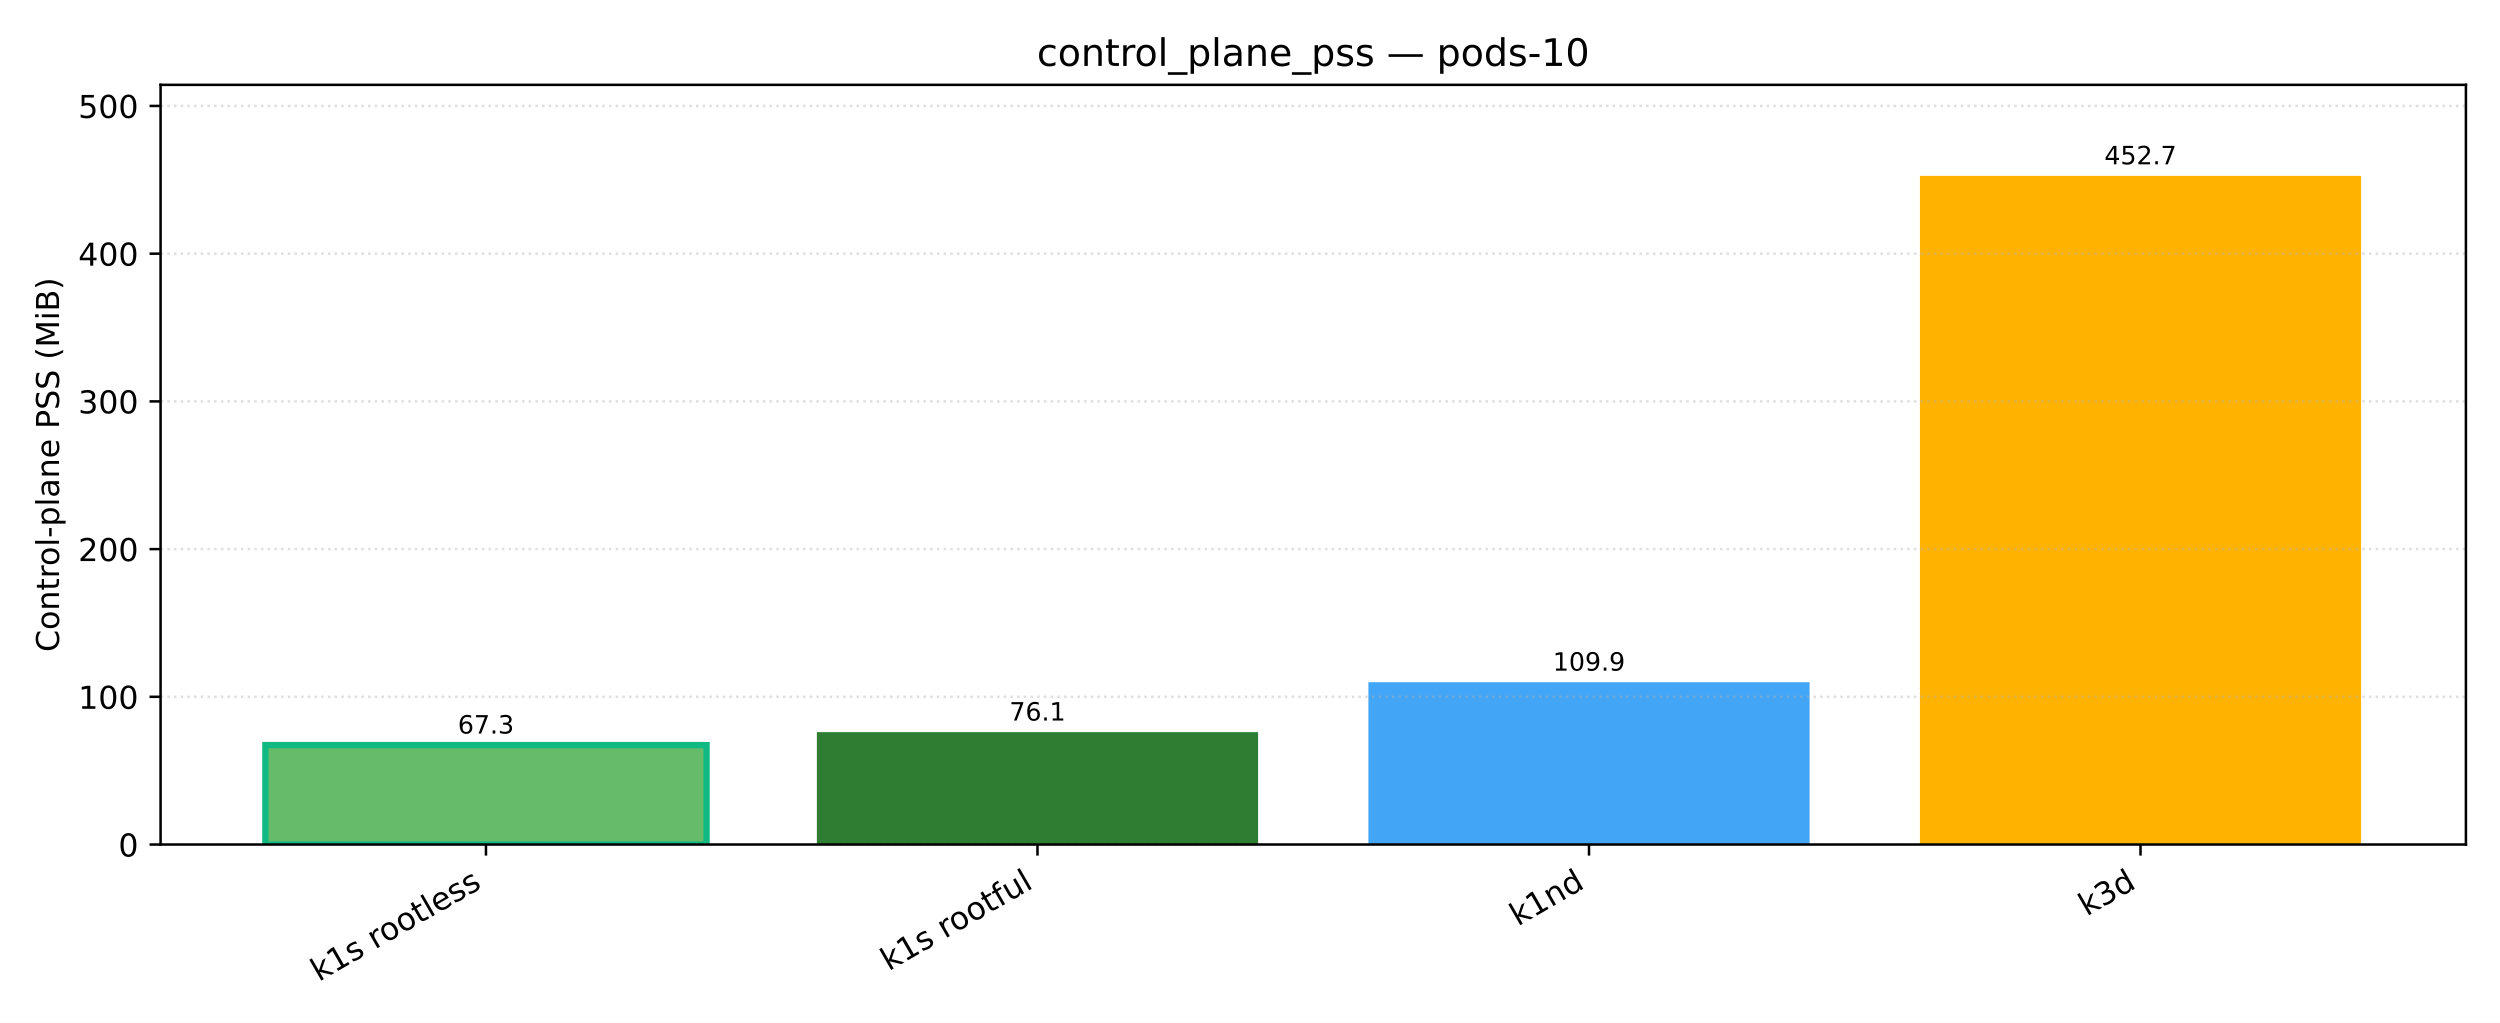
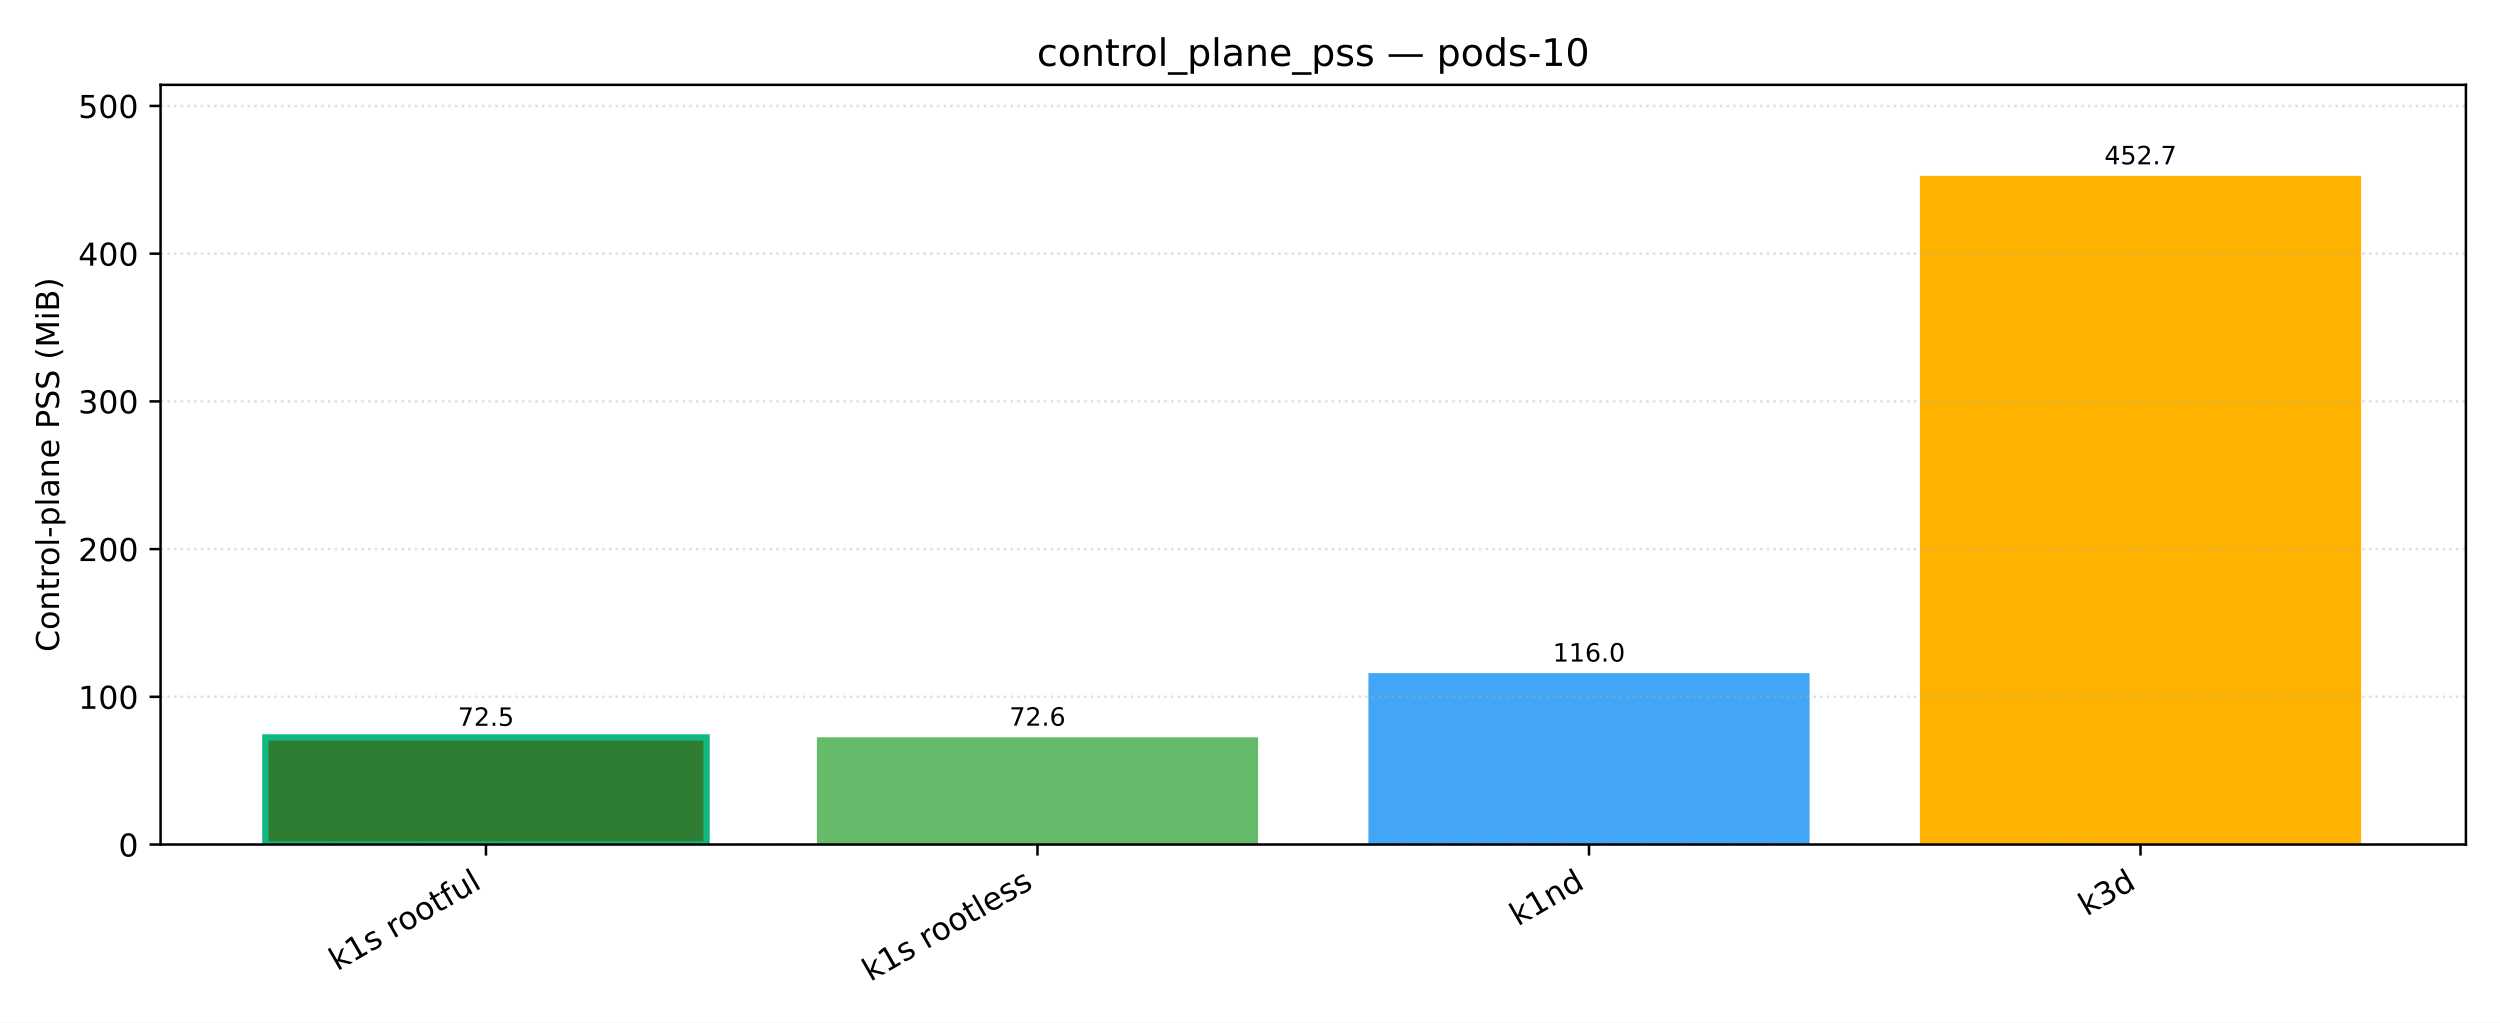
<svg xmlns="http://www.w3.org/2000/svg" xmlns:xlink="http://www.w3.org/1999/xlink" width="792pt" height="324pt" viewBox="0 0 792 324" version="1.1">
  <defs>
    <style type="text/css">*{stroke-linejoin: round; stroke-linecap: butt}</style>
  </defs>
  <g id="figure_1">
    <g id="patch_1">
      <path d="M 0 324  L 792 324  L 792 0  L 0 0  z " style="fill: #ffffff" />
    </g>
    <g id="axes_1">
      <g id="patch_2">
        <path d="M 50.87 267.545  L 781.2 267.545  L 781.2 26.88  L 50.87 26.88  z " style="fill: #ffffff" />
      </g>
      <g id="patch_3">
-         <path d="M 84.067 267.545  L 223.843 267.545  L 223.843 236.054  L 84.067 236.054  z " clip-path="url(#pac40f87c08)" style="fill: #66bb6a; stroke: #10b981; stroke-width: 2; stroke-linejoin: miter" />
+         <path d="M 84.067 267.545  L 223.843 267.545  L 223.843 233.607  L 84.067 233.607  z " clip-path="url(#pea5445f41f)" style="fill: #2e7d32; stroke: #10b981; stroke-width: 2; stroke-linejoin: miter" />
      </g>
      <g id="patch_4">
-         <path d="M 258.787 267.545  L 398.563 267.545  L 398.563 231.94  L 258.787 231.94  z " clip-path="url(#pac40f87c08)" style="fill: #2e7d32" />
+         <path d="M 258.787 267.545  L 398.563 267.545  L 398.563 233.561  L 258.787 233.561  z " clip-path="url(#pea5445f41f)" style="fill: #66bb6a" />
      </g>
      <g id="patch_5">
-         <path d="M 433.507 267.545  L 573.283 267.545  L 573.283 216.128  L 433.507 216.128  z " clip-path="url(#pac40f87c08)" style="fill: #42a5f5" />
+         <path d="M 433.507 267.545  L 573.283 267.545  L 573.283 213.25  L 433.507 213.25  z " clip-path="url(#pea5445f41f)" style="fill: #42a5f5" />
      </g>
      <g id="patch_6">
-         <path d="M 608.227 267.545  L 748.003 267.545  L 748.003 55.716  L 608.227 55.716  z " clip-path="url(#pac40f87c08)" style="fill: #ffb300" />
+         <path d="M 608.227 267.545  L 748.003 267.545  L 748.003 55.716  L 608.227 55.716  z " clip-path="url(#pea5445f41f)" style="fill: #ffb300" />
      </g>
      <g id="matplotlib.axis_1">
        <g id="xtick_1">
          <g id="line2d_1">
            <defs>
-               <path id="ma1f870a93c" d="M 0 0  L 0 3.5  " style="stroke: #000000; stroke-width: 0.8" />
+               <path id="mdb1a3acaa8" d="M 0 0  L 0 3.5  " style="stroke: #000000; stroke-width: 0.8" />
            </defs>
            <g>
-               <use xlink:href="#ma1f870a93c" x="153.955" y="267.545" style="stroke: #000000; stroke-width: 0.8" />
+               <use xlink:href="#mdb1a3acaa8" x="153.955" y="267.545" style="stroke: #000000; stroke-width: 0.8" />
            </g>
          </g>
          <g id="text_1">
-             <g transform="translate(101.0103 311.0931) rotate(-30) scale(0.1 -0.1)">
+             <g transform="translate(106.8249 307.7361) rotate(-30) scale(0.1 -0.1)">
              <defs>
                <path id="DejaVuSans-6b" d="M 581 4863  L 1159 4863  L 1159 1991  L 2875 3500  L 3609 3500  L 1753 1863  L 3688 0  L 2938 0  L 1159 1709  L 1159 0  L 581 0  L 581 4863  z " transform="scale(0.015625)" />
                <path id="DejaVuSans-31" d="M 794 531  L 1825 531  L 1825 4091  L 703 3866  L 703 4441  L 1819 4666  L 2450 4666  L 2450 531  L 3481 531  L 3481 0  L 794 0  L 794 531  z " transform="scale(0.015625)" />
                <path id="DejaVuSans-73" d="M 2834 3397  L 2834 2853  Q 2591 2978 2328 3040  Q 2066 3103 1784 3103  Q 1356 3103 1142 2972  Q 928 2841 928 2578  Q 928 2378 1081 2264  Q 1234 2150 1697 2047  L 1894 2003  Q 2506 1872 2764 1633  Q 3022 1394 3022 966  Q 3022 478 2636 193  Q 2250 -91 1575 -91  Q 1294 -91 989 -36  Q 684 19 347 128  L 347 722  Q 666 556 975 473  Q 1284 391 1588 391  Q 1994 391 2212 530  Q 2431 669 2431 922  Q 2431 1156 2273 1281  Q 2116 1406 1581 1522  L 1381 1569  Q 847 1681 609 1914  Q 372 2147 372 2553  Q 372 3047 722 3315  Q 1072 3584 1716 3584  Q 2034 3584 2315 3537  Q 2597 3491 2834 3397  z " transform="scale(0.015625)" />
                <path id="DejaVuSans-20" transform="scale(0.015625)" />
                <path id="DejaVuSans-72" d="M 2631 2963  Q 2534 3019 2420 3045  Q 2306 3072 2169 3072  Q 1681 3072 1420 2755  Q 1159 2438 1159 1844  L 1159 0  L 581 0  L 581 3500  L 1159 3500  L 1159 2956  Q 1341 3275 1631 3429  Q 1922 3584 2338 3584  Q 2397 3584 2469 3576  Q 2541 3569 2628 3553  L 2631 2963  z " transform="scale(0.015625)" />
                <path id="DejaVuSans-6f" d="M 1959 3097  Q 1497 3097 1228 2736  Q 959 2375 959 1747  Q 959 1119 1226 758  Q 1494 397 1959 397  Q 2419 397 2687 759  Q 2956 1122 2956 1747  Q 2956 2369 2687 2733  Q 2419 3097 1959 3097  z M 1959 3584  Q 2709 3584 3137 3096  Q 3566 2609 3566 1747  Q 3566 888 3137 398  Q 2709 -91 1959 -91  Q 1206 -91 779 398  Q 353 888 353 1747  Q 353 2609 779 3096  Q 1206 3584 1959 3584  z " transform="scale(0.015625)" />
                <path id="DejaVuSans-74" d="M 1172 4494  L 1172 3500  L 2356 3500  L 2356 3053  L 1172 3053  L 1172 1153  Q 1172 725 1289 603  Q 1406 481 1766 481  L 2356 481  L 2356 0  L 1766 0  Q 1100 0 847 248  Q 594 497 594 1153  L 594 3053  L 172 3053  L 172 3500  L 594 3500  L 594 4494  L 1172 4494  z " transform="scale(0.015625)" />
+                 <path id="DejaVuSans-66" d="M 2375 4863  L 2375 4384  L 1825 4384  Q 1516 4384 1395 4259  Q 1275 4134 1275 3809  L 1275 3500  L 2222 3500  L 2222 3053  L 1275 3053  L 1275 0  L 697 0  L 697 3053  L 147 3053  L 147 3500  L 697 3500  L 697 3744  Q 697 4328 969 4595  Q 1241 4863 1831 4863  L 2375 4863  z " transform="scale(0.015625)" />
+                 <path id="DejaVuSans-75" d="M 544 1381  L 544 3500  L 1119 3500  L 1119 1403  Q 1119 906 1312 657  Q 1506 409 1894 409  Q 2359 409 2629 706  Q 2900 1003 2900 1516  L 2900 3500  L 3475 3500  L 3475 0  L 2900 0  L 2900 538  Q 2691 219 2414 64  Q 2138 -91 1772 -91  Q 1169 -91 856 284  Q 544 659 544 1381  z M 1991 3584  L 1991 3584  z " transform="scale(0.015625)" />
                <path id="DejaVuSans-6c" d="M 603 4863  L 1178 4863  L 1178 0  L 603 0  L 603 4863  z " transform="scale(0.015625)" />
+               </defs>
+               <use xlink:href="#DejaVuSans-6b" />
+               <use xlink:href="#DejaVuSans-31" transform="translate(57.91016 0)" />
+               <use xlink:href="#DejaVuSans-73" transform="translate(121.5332 0)" />
+               <use xlink:href="#DejaVuSans-20" transform="translate(173.6328 0)" />
+               <use xlink:href="#DejaVuSans-72" transform="translate(205.4199 0)" />
+               <use xlink:href="#DejaVuSans-6f" transform="translate(244.2832 0)" />
+               <use xlink:href="#DejaVuSans-6f" transform="translate(305.4648 0)" />
+               <use xlink:href="#DejaVuSans-74" transform="translate(366.6465 0)" />
+               <use xlink:href="#DejaVuSans-66" transform="translate(405.8555 0)" />
+               <use xlink:href="#DejaVuSans-75" transform="translate(441.0605 0)" />
+               <use xlink:href="#DejaVuSans-6c" transform="translate(504.4395 0)" />
+             </g>
+           </g>
+         </g>
+         <g id="xtick_2">
+           <g id="line2d_2">
+             <g>
+               <use xlink:href="#mdb1a3acaa8" x="328.675" y="267.545" style="stroke: #000000; stroke-width: 0.8" />
+             </g>
+           </g>
+           <g id="text_2">
+             <g transform="translate(275.7304 311.0931) rotate(-30) scale(0.1 -0.1)">
+               <defs>
                <path id="DejaVuSans-65" d="M 3597 1894  L 3597 1613  L 953 1613  Q 991 1019 1311 708  Q 1631 397 2203 397  Q 2534 397 2845 478  Q 3156 559 3463 722  L 3463 178  Q 3153 47 2828 -22  Q 2503 -91 2169 -91  Q 1331 -91 842 396  Q 353 884 353 1716  Q 353 2575 817 3079  Q 1281 3584 2069 3584  Q 2775 3584 3186 3129  Q 3597 2675 3597 1894  z M 3022 2063  Q 3016 2534 2758 2815  Q 2500 3097 2075 3097  Q 1594 3097 1305 2825  Q 1016 2553 972 2059  L 3022 2063  z " transform="scale(0.015625)" />
              </defs>
              <use xlink:href="#DejaVuSans-6b" />
              <use xlink:href="#DejaVuSans-31" transform="translate(57.91016 0)" />
              <use xlink:href="#DejaVuSans-73" transform="translate(121.5332 0)" />
              <use xlink:href="#DejaVuSans-20" transform="translate(173.6328 0)" />
              <use xlink:href="#DejaVuSans-72" transform="translate(205.4199 0)" />
              <use xlink:href="#DejaVuSans-6f" transform="translate(244.2832 0)" />
              <use xlink:href="#DejaVuSans-6f" transform="translate(305.4648 0)" />
              <use xlink:href="#DejaVuSans-74" transform="translate(366.6465 0)" />
              <use xlink:href="#DejaVuSans-6c" transform="translate(405.8555 0)" />
              <use xlink:href="#DejaVuSans-65" transform="translate(433.6387 0)" />
              <use xlink:href="#DejaVuSans-73" transform="translate(495.1621 0)" />
              <use xlink:href="#DejaVuSans-73" transform="translate(547.2617 0)" />
            </g>
          </g>
        </g>
-         <g id="xtick_2">
-           <g id="line2d_2">
-             <g>
-               <use xlink:href="#ma1f870a93c" x="328.675" y="267.545" style="stroke: #000000; stroke-width: 0.8" />
-             </g>
-           </g>
-           <g id="text_2">
-             <g transform="translate(281.545 307.7361) rotate(-30) scale(0.1 -0.1)">
-               <defs>
-                 <path id="DejaVuSans-66" d="M 2375 4863  L 2375 4384  L 1825 4384  Q 1516 4384 1395 4259  Q 1275 4134 1275 3809  L 1275 3500  L 2222 3500  L 2222 3053  L 1275 3053  L 1275 0  L 697 0  L 697 3053  L 147 3053  L 147 3500  L 697 3500  L 697 3744  Q 697 4328 969 4595  Q 1241 4863 1831 4863  L 2375 4863  z " transform="scale(0.015625)" />
-                 <path id="DejaVuSans-75" d="M 544 1381  L 544 3500  L 1119 3500  L 1119 1403  Q 1119 906 1312 657  Q 1506 409 1894 409  Q 2359 409 2629 706  Q 2900 1003 2900 1516  L 2900 3500  L 3475 3500  L 3475 0  L 2900 0  L 2900 538  Q 2691 219 2414 64  Q 2138 -91 1772 -91  Q 1169 -91 856 284  Q 544 659 544 1381  z M 1991 3584  L 1991 3584  z " transform="scale(0.015625)" />
-               </defs>
-               <use xlink:href="#DejaVuSans-6b" />
-               <use xlink:href="#DejaVuSans-31" transform="translate(57.91016 0)" />
-               <use xlink:href="#DejaVuSans-73" transform="translate(121.5332 0)" />
-               <use xlink:href="#DejaVuSans-20" transform="translate(173.6328 0)" />
-               <use xlink:href="#DejaVuSans-72" transform="translate(205.4199 0)" />
-               <use xlink:href="#DejaVuSans-6f" transform="translate(244.2832 0)" />
-               <use xlink:href="#DejaVuSans-6f" transform="translate(305.4648 0)" />
-               <use xlink:href="#DejaVuSans-74" transform="translate(366.6465 0)" />
-               <use xlink:href="#DejaVuSans-66" transform="translate(405.8555 0)" />
-               <use xlink:href="#DejaVuSans-75" transform="translate(441.0605 0)" />
-               <use xlink:href="#DejaVuSans-6c" transform="translate(504.4395 0)" />
-             </g>
-           </g>
-         </g>
        <g id="xtick_3">
          <g id="line2d_3">
            <g>
-               <use xlink:href="#ma1f870a93c" x="503.395" y="267.545" style="stroke: #000000; stroke-width: 0.8" />
+               <use xlink:href="#mdb1a3acaa8" x="503.395" y="267.545" style="stroke: #000000; stroke-width: 0.8" />
            </g>
          </g>
          <g id="text_3">
            <g transform="translate(480.8439 293.5454) rotate(-30) scale(0.1 -0.1)">
              <defs>
                <path id="DejaVuSans-6e" d="M 3513 2113  L 3513 0  L 2938 0  L 2938 2094  Q 2938 2591 2744 2837  Q 2550 3084 2163 3084  Q 1697 3084 1428 2787  Q 1159 2491 1159 1978  L 1159 0  L 581 0  L 581 3500  L 1159 3500  L 1159 2956  Q 1366 3272 1645 3428  Q 1925 3584 2291 3584  Q 2894 3584 3203 3211  Q 3513 2838 3513 2113  z " transform="scale(0.015625)" />
                <path id="DejaVuSans-64" d="M 2906 2969  L 2906 4863  L 3481 4863  L 3481 0  L 2906 0  L 2906 525  Q 2725 213 2448 61  Q 2172 -91 1784 -91  Q 1150 -91 751 415  Q 353 922 353 1747  Q 353 2572 751 3078  Q 1150 3584 1784 3584  Q 2172 3584 2448 3432  Q 2725 3281 2906 2969  z M 947 1747  Q 947 1113 1208 752  Q 1469 391 1925 391  Q 2381 391 2643 752  Q 2906 1113 2906 1747  Q 2906 2381 2643 2742  Q 2381 3103 1925 3103  Q 1469 3103 1208 2742  Q 947 2381 947 1747  z " transform="scale(0.015625)" />
              </defs>
              <use xlink:href="#DejaVuSans-6b" />
              <use xlink:href="#DejaVuSans-31" transform="translate(57.91016 0)" />
              <use xlink:href="#DejaVuSans-6e" transform="translate(121.5332 0)" />
              <use xlink:href="#DejaVuSans-64" transform="translate(184.9121 0)" />
            </g>
          </g>
        </g>
        <g id="xtick_4">
          <g id="line2d_4">
            <g>
-               <use xlink:href="#ma1f870a93c" x="678.115" y="267.545" style="stroke: #000000; stroke-width: 0.8" />
+               <use xlink:href="#mdb1a3acaa8" x="678.115" y="267.545" style="stroke: #000000; stroke-width: 0.8" />
            </g>
          </g>
          <g id="text_4">
            <g transform="translate(661.0525 290.3767) rotate(-30) scale(0.1 -0.1)">
              <defs>
                <path id="DejaVuSans-33" d="M 2597 2516  Q 3050 2419 3304 2112  Q 3559 1806 3559 1356  Q 3559 666 3084 287  Q 2609 -91 1734 -91  Q 1441 -91 1130 -33  Q 819 25 488 141  L 488 750  Q 750 597 1062 519  Q 1375 441 1716 441  Q 2309 441 2620 675  Q 2931 909 2931 1356  Q 2931 1769 2642 2001  Q 2353 2234 1838 2234  L 1294 2234  L 1294 2753  L 1863 2753  Q 2328 2753 2575 2939  Q 2822 3125 2822 3475  Q 2822 3834 2567 4026  Q 2313 4219 1838 4219  Q 1578 4219 1281 4162  Q 984 4106 628 3988  L 628 4550  Q 988 4650 1302 4700  Q 1616 4750 1894 4750  Q 2613 4750 3031 4423  Q 3450 4097 3450 3541  Q 3450 3153 3228 2886  Q 3006 2619 2597 2516  z " transform="scale(0.015625)" />
              </defs>
              <use xlink:href="#DejaVuSans-6b" />
              <use xlink:href="#DejaVuSans-33" transform="translate(57.91016 0)" />
              <use xlink:href="#DejaVuSans-64" transform="translate(121.5332 0)" />
            </g>
          </g>
        </g>
      </g>
      <g id="matplotlib.axis_2">
        <g id="ytick_1">
          <g id="line2d_5">
-             <path d="M 50.87 267.545  L 781.2 267.545  " clip-path="url(#pac40f87c08)" style="fill: none; stroke-dasharray: 0.8,1.32; stroke-dashoffset: 0; stroke: #b0b0b0; stroke-opacity: 0.4; stroke-width: 0.8" />
+             <path d="M 50.87 267.545  L 781.2 267.545  " clip-path="url(#pea5445f41f)" style="fill: none; stroke-dasharray: 0.8,1.32; stroke-dashoffset: 0; stroke: #b0b0b0; stroke-opacity: 0.4; stroke-width: 0.8" />
          </g>
          <g id="line2d_6">
            <defs>
-               <path id="m5854d55865" d="M 0 0  L -3.5 0  " style="stroke: #000000; stroke-width: 0.8" />
+               <path id="mfb32a66353" d="M 0 0  L -3.5 0  " style="stroke: #000000; stroke-width: 0.8" />
            </defs>
            <g>
-               <use xlink:href="#m5854d55865" x="50.87" y="267.545" style="stroke: #000000; stroke-width: 0.8" />
+               <use xlink:href="#mfb32a66353" x="50.87" y="267.545" style="stroke: #000000; stroke-width: 0.8" />
            </g>
          </g>
          <g id="text_5">
            <g transform="translate(37.5075 271.3447) scale(0.1 -0.1)">
              <defs>
                <path id="DejaVuSans-30" d="M 2034 4250  Q 1547 4250 1301 3770  Q 1056 3291 1056 2328  Q 1056 1369 1301 889  Q 1547 409 2034 409  Q 2525 409 2770 889  Q 3016 1369 3016 2328  Q 3016 3291 2770 3770  Q 2525 4250 2034 4250  z M 2034 4750  Q 2819 4750 3233 4129  Q 3647 3509 3647 2328  Q 3647 1150 3233 529  Q 2819 -91 2034 -91  Q 1250 -91 836 529  Q 422 1150 422 2328  Q 422 3509 836 4129  Q 1250 4750 2034 4750  z " transform="scale(0.015625)" />
              </defs>
              <use xlink:href="#DejaVuSans-30" />
            </g>
          </g>
        </g>
        <g id="ytick_2">
          <g id="line2d_7">
-             <path d="M 50.87 220.75  L 781.2 220.75  " clip-path="url(#pac40f87c08)" style="fill: none; stroke-dasharray: 0.8,1.32; stroke-dashoffset: 0; stroke: #b0b0b0; stroke-opacity: 0.4; stroke-width: 0.8" />
+             <path d="M 50.87 220.75  L 781.2 220.75  " clip-path="url(#pea5445f41f)" style="fill: none; stroke-dasharray: 0.8,1.32; stroke-dashoffset: 0; stroke: #b0b0b0; stroke-opacity: 0.4; stroke-width: 0.8" />
          </g>
          <g id="line2d_8">
            <g>
-               <use xlink:href="#m5854d55865" x="50.87" y="220.75" style="stroke: #000000; stroke-width: 0.8" />
+               <use xlink:href="#mfb32a66353" x="50.87" y="220.75" style="stroke: #000000; stroke-width: 0.8" />
            </g>
          </g>
          <g id="text_6">
            <g transform="translate(24.7825 224.549) scale(0.1 -0.1)">
              <use xlink:href="#DejaVuSans-31" />
              <use xlink:href="#DejaVuSans-30" transform="translate(63.62305 0)" />
              <use xlink:href="#DejaVuSans-30" transform="translate(127.2461 0)" />
            </g>
          </g>
        </g>
        <g id="ytick_3">
          <g id="line2d_9">
-             <path d="M 50.87 173.954  L 781.2 173.954  " clip-path="url(#pac40f87c08)" style="fill: none; stroke-dasharray: 0.8,1.32; stroke-dashoffset: 0; stroke: #b0b0b0; stroke-opacity: 0.4; stroke-width: 0.8" />
+             <path d="M 50.87 173.954  L 781.2 173.954  " clip-path="url(#pea5445f41f)" style="fill: none; stroke-dasharray: 0.8,1.32; stroke-dashoffset: 0; stroke: #b0b0b0; stroke-opacity: 0.4; stroke-width: 0.8" />
          </g>
          <g id="line2d_10">
            <g>
-               <use xlink:href="#m5854d55865" x="50.87" y="173.954" style="stroke: #000000; stroke-width: 0.8" />
+               <use xlink:href="#mfb32a66353" x="50.87" y="173.954" style="stroke: #000000; stroke-width: 0.8" />
            </g>
          </g>
          <g id="text_7">
            <g transform="translate(24.7825 177.7533) scale(0.1 -0.1)">
              <defs>
                <path id="DejaVuSans-32" d="M 1228 531  L 3431 531  L 3431 0  L 469 0  L 469 531  Q 828 903 1448 1529  Q 2069 2156 2228 2338  Q 2531 2678 2651 2914  Q 2772 3150 2772 3378  Q 2772 3750 2511 3984  Q 2250 4219 1831 4219  Q 1534 4219 1204 4116  Q 875 4013 500 3803  L 500 4441  Q 881 4594 1212 4672  Q 1544 4750 1819 4750  Q 2544 4750 2975 4387  Q 3406 4025 3406 3419  Q 3406 3131 3298 2873  Q 3191 2616 2906 2266  Q 2828 2175 2409 1742  Q 1991 1309 1228 531  z " transform="scale(0.015625)" />
              </defs>
              <use xlink:href="#DejaVuSans-32" />
              <use xlink:href="#DejaVuSans-30" transform="translate(63.62305 0)" />
              <use xlink:href="#DejaVuSans-30" transform="translate(127.2461 0)" />
            </g>
          </g>
        </g>
        <g id="ytick_4">
          <g id="line2d_11">
-             <path d="M 50.87 127.158  L 781.2 127.158  " clip-path="url(#pac40f87c08)" style="fill: none; stroke-dasharray: 0.8,1.32; stroke-dashoffset: 0; stroke: #b0b0b0; stroke-opacity: 0.4; stroke-width: 0.8" />
+             <path d="M 50.87 127.158  L 781.2 127.158  " clip-path="url(#pea5445f41f)" style="fill: none; stroke-dasharray: 0.8,1.32; stroke-dashoffset: 0; stroke: #b0b0b0; stroke-opacity: 0.4; stroke-width: 0.8" />
          </g>
          <g id="line2d_12">
            <g>
-               <use xlink:href="#m5854d55865" x="50.87" y="127.158" style="stroke: #000000; stroke-width: 0.8" />
+               <use xlink:href="#mfb32a66353" x="50.87" y="127.158" style="stroke: #000000; stroke-width: 0.8" />
            </g>
          </g>
          <g id="text_8">
            <g transform="translate(24.7825 130.9577) scale(0.1 -0.1)">
              <use xlink:href="#DejaVuSans-33" />
              <use xlink:href="#DejaVuSans-30" transform="translate(63.62305 0)" />
              <use xlink:href="#DejaVuSans-30" transform="translate(127.2461 0)" />
            </g>
          </g>
        </g>
        <g id="ytick_5">
          <g id="line2d_13">
-             <path d="M 50.87 80.363  L 781.2 80.363  " clip-path="url(#pac40f87c08)" style="fill: none; stroke-dasharray: 0.8,1.32; stroke-dashoffset: 0; stroke: #b0b0b0; stroke-opacity: 0.4; stroke-width: 0.8" />
+             <path d="M 50.87 80.363  L 781.2 80.363  " clip-path="url(#pea5445f41f)" style="fill: none; stroke-dasharray: 0.8,1.32; stroke-dashoffset: 0; stroke: #b0b0b0; stroke-opacity: 0.4; stroke-width: 0.8" />
          </g>
          <g id="line2d_14">
            <g>
-               <use xlink:href="#m5854d55865" x="50.87" y="80.363" style="stroke: #000000; stroke-width: 0.8" />
+               <use xlink:href="#mfb32a66353" x="50.87" y="80.363" style="stroke: #000000; stroke-width: 0.8" />
            </g>
          </g>
          <g id="text_9">
            <g transform="translate(24.7825 84.16201) scale(0.1 -0.1)">
              <defs>
                <path id="DejaVuSans-34" d="M 2419 4116  L 825 1625  L 2419 1625  L 2419 4116  z M 2253 4666  L 3047 4666  L 3047 1625  L 3713 1625  L 3713 1100  L 3047 1100  L 3047 0  L 2419 0  L 2419 1100  L 313 1100  L 313 1709  L 2253 4666  z " transform="scale(0.015625)" />
              </defs>
              <use xlink:href="#DejaVuSans-34" />
              <use xlink:href="#DejaVuSans-30" transform="translate(63.62305 0)" />
              <use xlink:href="#DejaVuSans-30" transform="translate(127.2461 0)" />
            </g>
          </g>
        </g>
        <g id="ytick_6">
          <g id="line2d_15">
-             <path d="M 50.87 33.567  L 781.2 33.567  " clip-path="url(#pac40f87c08)" style="fill: none; stroke-dasharray: 0.8,1.32; stroke-dashoffset: 0; stroke: #b0b0b0; stroke-opacity: 0.4; stroke-width: 0.8" />
+             <path d="M 50.87 33.567  L 781.2 33.567  " clip-path="url(#pea5445f41f)" style="fill: none; stroke-dasharray: 0.8,1.32; stroke-dashoffset: 0; stroke: #b0b0b0; stroke-opacity: 0.4; stroke-width: 0.8" />
          </g>
          <g id="line2d_16">
            <g>
-               <use xlink:href="#m5854d55865" x="50.87" y="33.567" style="stroke: #000000; stroke-width: 0.8" />
+               <use xlink:href="#mfb32a66353" x="50.87" y="33.567" style="stroke: #000000; stroke-width: 0.8" />
            </g>
          </g>
          <g id="text_10">
            <g transform="translate(24.7825 37.36634) scale(0.1 -0.1)">
              <defs>
                <path id="DejaVuSans-35" d="M 691 4666  L 3169 4666  L 3169 4134  L 1269 4134  L 1269 2991  Q 1406 3038 1543 3061  Q 1681 3084 1819 3084  Q 2600 3084 3056 2656  Q 3513 2228 3513 1497  Q 3513 744 3044 326  Q 2575 -91 1722 -91  Q 1428 -91 1123 -41  Q 819 9 494 109  L 494 744  Q 775 591 1075 516  Q 1375 441 1709 441  Q 2250 441 2565 725  Q 2881 1009 2881 1497  Q 2881 1984 2565 2268  Q 2250 2553 1709 2553  Q 1456 2553 1204 2497  Q 953 2441 691 2322  L 691 4666  z " transform="scale(0.015625)" />
              </defs>
              <use xlink:href="#DejaVuSans-35" />
              <use xlink:href="#DejaVuSans-30" transform="translate(63.62305 0)" />
              <use xlink:href="#DejaVuSans-30" transform="translate(127.2461 0)" />
            </g>
          </g>
        </g>
        <g id="text_11">
          <g transform="translate(18.70281 206.537) rotate(-90) scale(0.1 -0.1)">
            <defs>
              <path id="DejaVuSans-43" d="M 4122 4306  L 4122 3641  Q 3803 3938 3442 4084  Q 3081 4231 2675 4231  Q 1875 4231 1450 3742  Q 1025 3253 1025 2328  Q 1025 1406 1450 917  Q 1875 428 2675 428  Q 3081 428 3442 575  Q 3803 722 4122 1019  L 4122 359  Q 3791 134 3420 21  Q 3050 -91 2638 -91  Q 1578 -91 968 557  Q 359 1206 359 2328  Q 359 3453 968 4101  Q 1578 4750 2638 4750  Q 3056 4750 3426 4639  Q 3797 4528 4122 4306  z " transform="scale(0.015625)" />
              <path id="DejaVuSans-2011" d="M 313 2009  L 1997 2009  L 1997 1497  L 313 1497  L 313 2009  z " transform="scale(0.015625)" />
              <path id="DejaVuSans-70" d="M 1159 525  L 1159 -1331  L 581 -1331  L 581 3500  L 1159 3500  L 1159 2969  Q 1341 3281 1617 3432  Q 1894 3584 2278 3584  Q 2916 3584 3314 3078  Q 3713 2572 3713 1747  Q 3713 922 3314 415  Q 2916 -91 2278 -91  Q 1894 -91 1617 61  Q 1341 213 1159 525  z M 3116 1747  Q 3116 2381 2855 2742  Q 2594 3103 2138 3103  Q 1681 3103 1420 2742  Q 1159 2381 1159 1747  Q 1159 1113 1420 752  Q 1681 391 2138 391  Q 2594 391 2855 752  Q 3116 1113 3116 1747  z " transform="scale(0.015625)" />
              <path id="DejaVuSans-61" d="M 2194 1759  Q 1497 1759 1228 1600  Q 959 1441 959 1056  Q 959 750 1161 570  Q 1363 391 1709 391  Q 2188 391 2477 730  Q 2766 1069 2766 1631  L 2766 1759  L 2194 1759  z M 3341 1997  L 3341 0  L 2766 0  L 2766 531  Q 2569 213 2275 61  Q 1981 -91 1556 -91  Q 1019 -91 701 211  Q 384 513 384 1019  Q 384 1609 779 1909  Q 1175 2209 1959 2209  L 2766 2209  L 2766 2266  Q 2766 2663 2505 2880  Q 2244 3097 1772 3097  Q 1472 3097 1187 3025  Q 903 2953 641 2809  L 641 3341  Q 956 3463 1253 3523  Q 1550 3584 1831 3584  Q 2591 3584 2966 3190  Q 3341 2797 3341 1997  z " transform="scale(0.015625)" />
              <path id="DejaVuSans-50" d="M 1259 4147  L 1259 2394  L 2053 2394  Q 2494 2394 2734 2622  Q 2975 2850 2975 3272  Q 2975 3691 2734 3919  Q 2494 4147 2053 4147  L 1259 4147  z M 628 4666  L 2053 4666  Q 2838 4666 3239 4311  Q 3641 3956 3641 3272  Q 3641 2581 3239 2228  Q 2838 1875 2053 1875  L 1259 1875  L 1259 0  L 628 0  L 628 4666  z " transform="scale(0.015625)" />
              <path id="DejaVuSans-53" d="M 3425 4513  L 3425 3897  Q 3066 4069 2747 4153  Q 2428 4238 2131 4238  Q 1616 4238 1336 4038  Q 1056 3838 1056 3469  Q 1056 3159 1242 3001  Q 1428 2844 1947 2747  L 2328 2669  Q 3034 2534 3370 2195  Q 3706 1856 3706 1288  Q 3706 609 3251 259  Q 2797 -91 1919 -91  Q 1588 -91 1214 -16  Q 841 59 441 206  L 441 856  Q 825 641 1194 531  Q 1563 422 1919 422  Q 2459 422 2753 634  Q 3047 847 3047 1241  Q 3047 1584 2836 1778  Q 2625 1972 2144 2069  L 1759 2144  Q 1053 2284 737 2584  Q 422 2884 422 3419  Q 422 4038 858 4394  Q 1294 4750 2059 4750  Q 2388 4750 2728 4690  Q 3069 4631 3425 4513  z " transform="scale(0.015625)" />
              <path id="DejaVuSans-28" d="M 1984 4856  Q 1566 4138 1362 3434  Q 1159 2731 1159 2009  Q 1159 1288 1364 580  Q 1569 -128 1984 -844  L 1484 -844  Q 1016 -109 783 600  Q 550 1309 550 2009  Q 550 2706 781 3412  Q 1013 4119 1484 4856  L 1984 4856  z " transform="scale(0.015625)" />
              <path id="DejaVuSans-4d" d="M 628 4666  L 1569 4666  L 2759 1491  L 3956 4666  L 4897 4666  L 4897 0  L 4281 0  L 4281 4097  L 3078 897  L 2444 897  L 1241 4097  L 1241 0  L 628 0  L 628 4666  z " transform="scale(0.015625)" />
              <path id="DejaVuSans-69" d="M 603 3500  L 1178 3500  L 1178 0  L 603 0  L 603 3500  z M 603 4863  L 1178 4863  L 1178 4134  L 603 4134  L 603 4863  z " transform="scale(0.015625)" />
              <path id="DejaVuSans-42" d="M 1259 2228  L 1259 519  L 2272 519  Q 2781 519 3026 730  Q 3272 941 3272 1375  Q 3272 1813 3026 2020  Q 2781 2228 2272 2228  L 1259 2228  z M 1259 4147  L 1259 2741  L 2194 2741  Q 2656 2741 2882 2914  Q 3109 3088 3109 3444  Q 3109 3797 2882 3972  Q 2656 4147 2194 4147  L 1259 4147  z M 628 4666  L 2241 4666  Q 2963 4666 3353 4366  Q 3744 4066 3744 3513  Q 3744 3084 3544 2831  Q 3344 2578 2956 2516  Q 3422 2416 3680 2098  Q 3938 1781 3938 1306  Q 3938 681 3513 340  Q 3088 0 2303 0  L 628 0  L 628 4666  z " transform="scale(0.015625)" />
              <path id="DejaVuSans-29" d="M 513 4856  L 1013 4856  Q 1481 4119 1714 3412  Q 1947 2706 1947 2009  Q 1947 1309 1714 600  Q 1481 -109 1013 -844  L 513 -844  Q 928 -128 1133 580  Q 1338 1288 1338 2009  Q 1338 2731 1133 3434  Q 928 4138 513 4856  z " transform="scale(0.015625)" />
            </defs>
            <use xlink:href="#DejaVuSans-43" />
            <use xlink:href="#DejaVuSans-6f" transform="translate(69.82422 0)" />
            <use xlink:href="#DejaVuSans-6e" transform="translate(131.0059 0)" />
            <use xlink:href="#DejaVuSans-74" transform="translate(194.3848 0)" />
            <use xlink:href="#DejaVuSans-72" transform="translate(233.5938 0)" />
            <use xlink:href="#DejaVuSans-6f" transform="translate(272.457 0)" />
            <use xlink:href="#DejaVuSans-6c" transform="translate(333.6387 0)" />
            <use xlink:href="#DejaVuSans-2011" transform="translate(361.4219 0)" />
            <use xlink:href="#DejaVuSans-70" transform="translate(397.5059 0)" />
            <use xlink:href="#DejaVuSans-6c" transform="translate(460.9824 0)" />
            <use xlink:href="#DejaVuSans-61" transform="translate(488.7656 0)" />
            <use xlink:href="#DejaVuSans-6e" transform="translate(550.0449 0)" />
            <use xlink:href="#DejaVuSans-65" transform="translate(613.4238 0)" />
            <use xlink:href="#DejaVuSans-20" transform="translate(674.9473 0)" />
            <use xlink:href="#DejaVuSans-50" transform="translate(706.7344 0)" />
            <use xlink:href="#DejaVuSans-53" transform="translate(767.0371 0)" />
            <use xlink:href="#DejaVuSans-53" transform="translate(830.5137 0)" />
            <use xlink:href="#DejaVuSans-20" transform="translate(893.9902 0)" />
            <use xlink:href="#DejaVuSans-28" transform="translate(925.7773 0)" />
            <use xlink:href="#DejaVuSans-4d" transform="translate(964.791 0)" />
            <use xlink:href="#DejaVuSans-69" transform="translate(1051.07 0)" />
            <use xlink:href="#DejaVuSans-42" transform="translate(1078.854 0)" />
            <use xlink:href="#DejaVuSans-29" transform="translate(1147.457 0)" />
          </g>
        </g>
      </g>
      <g id="patch_7">
        <path d="M 50.87 267.545  L 50.87 26.88  " style="fill: none; stroke: #000000; stroke-width: 0.8; stroke-linejoin: miter; stroke-linecap: square" />
      </g>
      <g id="patch_8">
        <path d="M 781.2 267.545  L 781.2 26.88  " style="fill: none; stroke: #000000; stroke-width: 0.8; stroke-linejoin: miter; stroke-linecap: square" />
      </g>
      <g id="patch_9">
        <path d="M 50.87 267.545  L 781.2 267.545  " style="fill: none; stroke: #000000; stroke-width: 0.8; stroke-linejoin: miter; stroke-linecap: square" />
      </g>
      <g id="patch_10">
        <path d="M 50.87 26.88  L 781.2 26.88  " style="fill: none; stroke: #000000; stroke-width: 0.8; stroke-linejoin: miter; stroke-linecap: square" />
      </g>
      <g id="text_12">
-         <g transform="translate(145.0486 232.3906) scale(0.08 -0.08)">
+         <g transform="translate(145.0486 229.943) scale(0.08 -0.08)">
          <defs>
-             <path id="DejaVuSans-36" d="M 2113 2584  Q 1688 2584 1439 2293  Q 1191 2003 1191 1497  Q 1191 994 1439 701  Q 1688 409 2113 409  Q 2538 409 2786 701  Q 3034 994 3034 1497  Q 3034 2003 2786 2293  Q 2538 2584 2113 2584  z M 3366 4563  L 3366 3988  Q 3128 4100 2886 4159  Q 2644 4219 2406 4219  Q 1781 4219 1451 3797  Q 1122 3375 1075 2522  Q 1259 2794 1537 2939  Q 1816 3084 2150 3084  Q 2853 3084 3261 2657  Q 3669 2231 3669 1497  Q 3669 778 3244 343  Q 2819 -91 2113 -91  Q 1303 -91 875 529  Q 447 1150 447 2328  Q 447 3434 972 4092  Q 1497 4750 2381 4750  Q 2619 4750 2861 4703  Q 3103 4656 3366 4563  z " transform="scale(0.015625)" />
            <path id="DejaVuSans-37" d="M 525 4666  L 3525 4666  L 3525 4397  L 1831 0  L 1172 0  L 2766 4134  L 525 4134  L 525 4666  z " transform="scale(0.015625)" />
            <path id="DejaVuSans-2e" d="M 684 794  L 1344 794  L 1344 0  L 684 0  L 684 794  z " transform="scale(0.015625)" />
          </defs>
-           <use xlink:href="#DejaVuSans-36" />
-           <use xlink:href="#DejaVuSans-37" transform="translate(63.62305 0)" />
+           <use xlink:href="#DejaVuSans-37" />
+           <use xlink:href="#DejaVuSans-32" transform="translate(63.62305 0)" />
          <use xlink:href="#DejaVuSans-2e" transform="translate(127.2461 0)" />
-           <use xlink:href="#DejaVuSans-33" transform="translate(159.0332 0)" />
+           <use xlink:href="#DejaVuSans-35" transform="translate(159.0332 0)" />
        </g>
      </g>
      <g id="text_13">
-         <g transform="translate(319.7687 228.2759) scale(0.08 -0.08)">
+         <g transform="translate(319.7687 229.8977) scale(0.08 -0.08)">
+           <defs>
+             <path id="DejaVuSans-36" d="M 2113 2584  Q 1688 2584 1439 2293  Q 1191 2003 1191 1497  Q 1191 994 1439 701  Q 1688 409 2113 409  Q 2538 409 2786 701  Q 3034 994 3034 1497  Q 3034 2003 2786 2293  Q 2538 2584 2113 2584  z M 3366 4563  L 3366 3988  Q 3128 4100 2886 4159  Q 2644 4219 2406 4219  Q 1781 4219 1451 3797  Q 1122 3375 1075 2522  Q 1259 2794 1537 2939  Q 1816 3084 2150 3084  Q 2853 3084 3261 2657  Q 3669 2231 3669 1497  Q 3669 778 3244 343  Q 2819 -91 2113 -91  Q 1303 -91 875 529  Q 447 1150 447 2328  Q 447 3434 972 4092  Q 1497 4750 2381 4750  Q 2619 4750 2861 4703  Q 3103 4656 3366 4563  z " transform="scale(0.015625)" />
+           </defs>
          <use xlink:href="#DejaVuSans-37" />
-           <use xlink:href="#DejaVuSans-36" transform="translate(63.62305 0)" />
+           <use xlink:href="#DejaVuSans-32" transform="translate(63.62305 0)" />
          <use xlink:href="#DejaVuSans-2e" transform="translate(127.2461 0)" />
-           <use xlink:href="#DejaVuSans-31" transform="translate(159.0332 0)" />
+           <use xlink:href="#DejaVuSans-36" transform="translate(159.0332 0)" />
        </g>
      </g>
      <g id="text_14">
-         <g transform="translate(491.9438 212.4641) scale(0.08 -0.08)">
-           <defs>
-             <path id="DejaVuSans-39" d="M 703 97  L 703 672  Q 941 559 1184 500  Q 1428 441 1663 441  Q 2288 441 2617 861  Q 2947 1281 2994 2138  Q 2813 1869 2534 1725  Q 2256 1581 1919 1581  Q 1219 1581 811 2004  Q 403 2428 403 3163  Q 403 3881 828 4315  Q 1253 4750 1959 4750  Q 2769 4750 3195 4129  Q 3622 3509 3622 2328  Q 3622 1225 3098 567  Q 2575 -91 1691 -91  Q 1453 -91 1209 -44  Q 966 3 703 97  z M 1959 2075  Q 2384 2075 2632 2365  Q 2881 2656 2881 3163  Q 2881 3666 2632 3958  Q 2384 4250 1959 4250  Q 1534 4250 1286 3958  Q 1038 3666 1038 3163  Q 1038 2656 1286 2365  Q 1534 2075 1959 2075  z " transform="scale(0.015625)" />
-           </defs>
+         <g transform="translate(491.9438 209.5859) scale(0.08 -0.08)">
          <use xlink:href="#DejaVuSans-31" />
-           <use xlink:href="#DejaVuSans-30" transform="translate(63.62305 0)" />
-           <use xlink:href="#DejaVuSans-39" transform="translate(127.2461 0)" />
+           <use xlink:href="#DejaVuSans-31" transform="translate(63.62305 0)" />
+           <use xlink:href="#DejaVuSans-36" transform="translate(127.2461 0)" />
          <use xlink:href="#DejaVuSans-2e" transform="translate(190.8691 0)" />
-           <use xlink:href="#DejaVuSans-39" transform="translate(222.6562 0)" />
+           <use xlink:href="#DejaVuSans-30" transform="translate(222.6562 0)" />
        </g>
      </g>
      <g id="text_15">
        <g transform="translate(666.6639 52.05271) scale(0.08 -0.08)">
          <use xlink:href="#DejaVuSans-34" />
          <use xlink:href="#DejaVuSans-35" transform="translate(63.62305 0)" />
          <use xlink:href="#DejaVuSans-32" transform="translate(127.2461 0)" />
          <use xlink:href="#DejaVuSans-2e" transform="translate(190.8691 0)" />
          <use xlink:href="#DejaVuSans-37" transform="translate(222.6562 0)" />
        </g>
      </g>
      <g id="text_16">
        <g transform="translate(328.5044 20.88) scale(0.12 -0.12)">
          <defs>
            <path id="DejaVuSans-63" d="M 3122 3366  L 3122 2828  Q 2878 2963 2633 3030  Q 2388 3097 2138 3097  Q 1578 3097 1268 2742  Q 959 2388 959 1747  Q 959 1106 1268 751  Q 1578 397 2138 397  Q 2388 397 2633 464  Q 2878 531 3122 666  L 3122 134  Q 2881 22 2623 -34  Q 2366 -91 2075 -91  Q 1284 -91 818 406  Q 353 903 353 1747  Q 353 2603 823 3093  Q 1294 3584 2113 3584  Q 2378 3584 2631 3529  Q 2884 3475 3122 3366  z " transform="scale(0.015625)" />
            <path id="DejaVuSans-5f" d="M 3263 -1063  L 3263 -1509  L -63 -1509  L -63 -1063  L 3263 -1063  z " transform="scale(0.015625)" />
            <path id="DejaVuSans-2014" d="M 313 1978  L 6088 1978  L 6088 1528  L 313 1528  L 313 1978  z " transform="scale(0.015625)" />
            <path id="DejaVuSans-2d" d="M 313 2009  L 1997 2009  L 1997 1497  L 313 1497  L 313 2009  z " transform="scale(0.015625)" />
          </defs>
          <use xlink:href="#DejaVuSans-63" />
          <use xlink:href="#DejaVuSans-6f" transform="translate(54.98047 0)" />
          <use xlink:href="#DejaVuSans-6e" transform="translate(116.1621 0)" />
          <use xlink:href="#DejaVuSans-74" transform="translate(179.541 0)" />
          <use xlink:href="#DejaVuSans-72" transform="translate(218.75 0)" />
          <use xlink:href="#DejaVuSans-6f" transform="translate(257.6133 0)" />
          <use xlink:href="#DejaVuSans-6c" transform="translate(318.7949 0)" />
          <use xlink:href="#DejaVuSans-5f" transform="translate(346.5781 0)" />
          <use xlink:href="#DejaVuSans-70" transform="translate(396.5781 0)" />
          <use xlink:href="#DejaVuSans-6c" transform="translate(460.0547 0)" />
          <use xlink:href="#DejaVuSans-61" transform="translate(487.8379 0)" />
          <use xlink:href="#DejaVuSans-6e" transform="translate(549.1172 0)" />
          <use xlink:href="#DejaVuSans-65" transform="translate(612.4961 0)" />
          <use xlink:href="#DejaVuSans-5f" transform="translate(674.0195 0)" />
          <use xlink:href="#DejaVuSans-70" transform="translate(724.0195 0)" />
          <use xlink:href="#DejaVuSans-73" transform="translate(787.4961 0)" />
          <use xlink:href="#DejaVuSans-73" transform="translate(839.5957 0)" />
          <use xlink:href="#DejaVuSans-20" transform="translate(891.6953 0)" />
          <use xlink:href="#DejaVuSans-2014" transform="translate(923.4824 0)" />
          <use xlink:href="#DejaVuSans-20" transform="translate(1023.482 0)" />
          <use xlink:href="#DejaVuSans-70" transform="translate(1055.27 0)" />
          <use xlink:href="#DejaVuSans-6f" transform="translate(1118.746 0)" />
          <use xlink:href="#DejaVuSans-64" transform="translate(1179.928 0)" />
          <use xlink:href="#DejaVuSans-73" transform="translate(1243.404 0)" />
          <use xlink:href="#DejaVuSans-2d" transform="translate(1295.504 0)" />
          <use xlink:href="#DejaVuSans-31" transform="translate(1331.588 0)" />
          <use xlink:href="#DejaVuSans-30" transform="translate(1395.211 0)" />
        </g>
      </g>
    </g>
  </g>
  <defs>
-     <clipPath id="pac40f87c08">
+     <clipPath id="pea5445f41f">
      <rect x="50.87" y="26.88" width="730.33" height="240.665" />
    </clipPath>
  </defs>
</svg>
